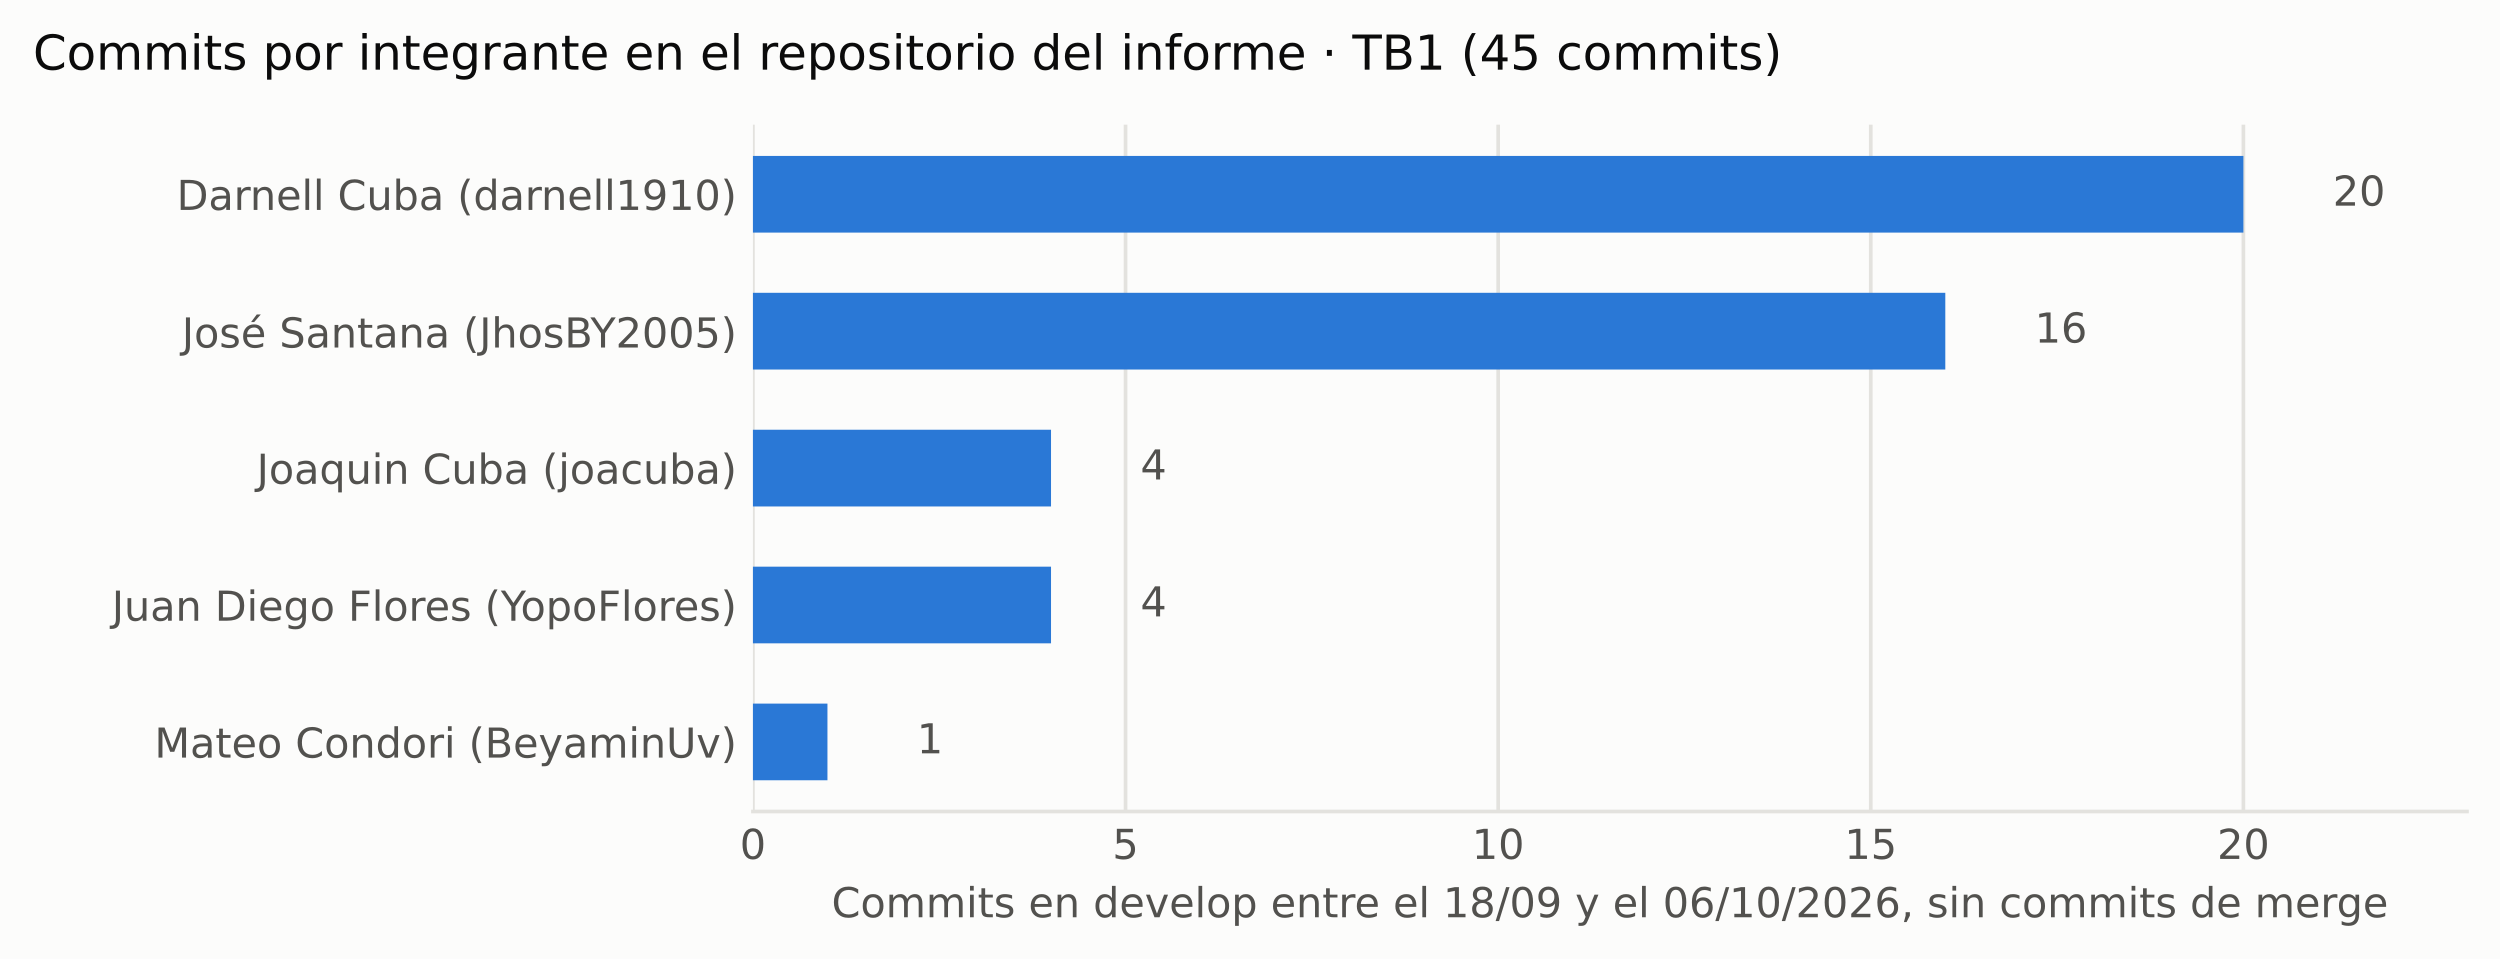
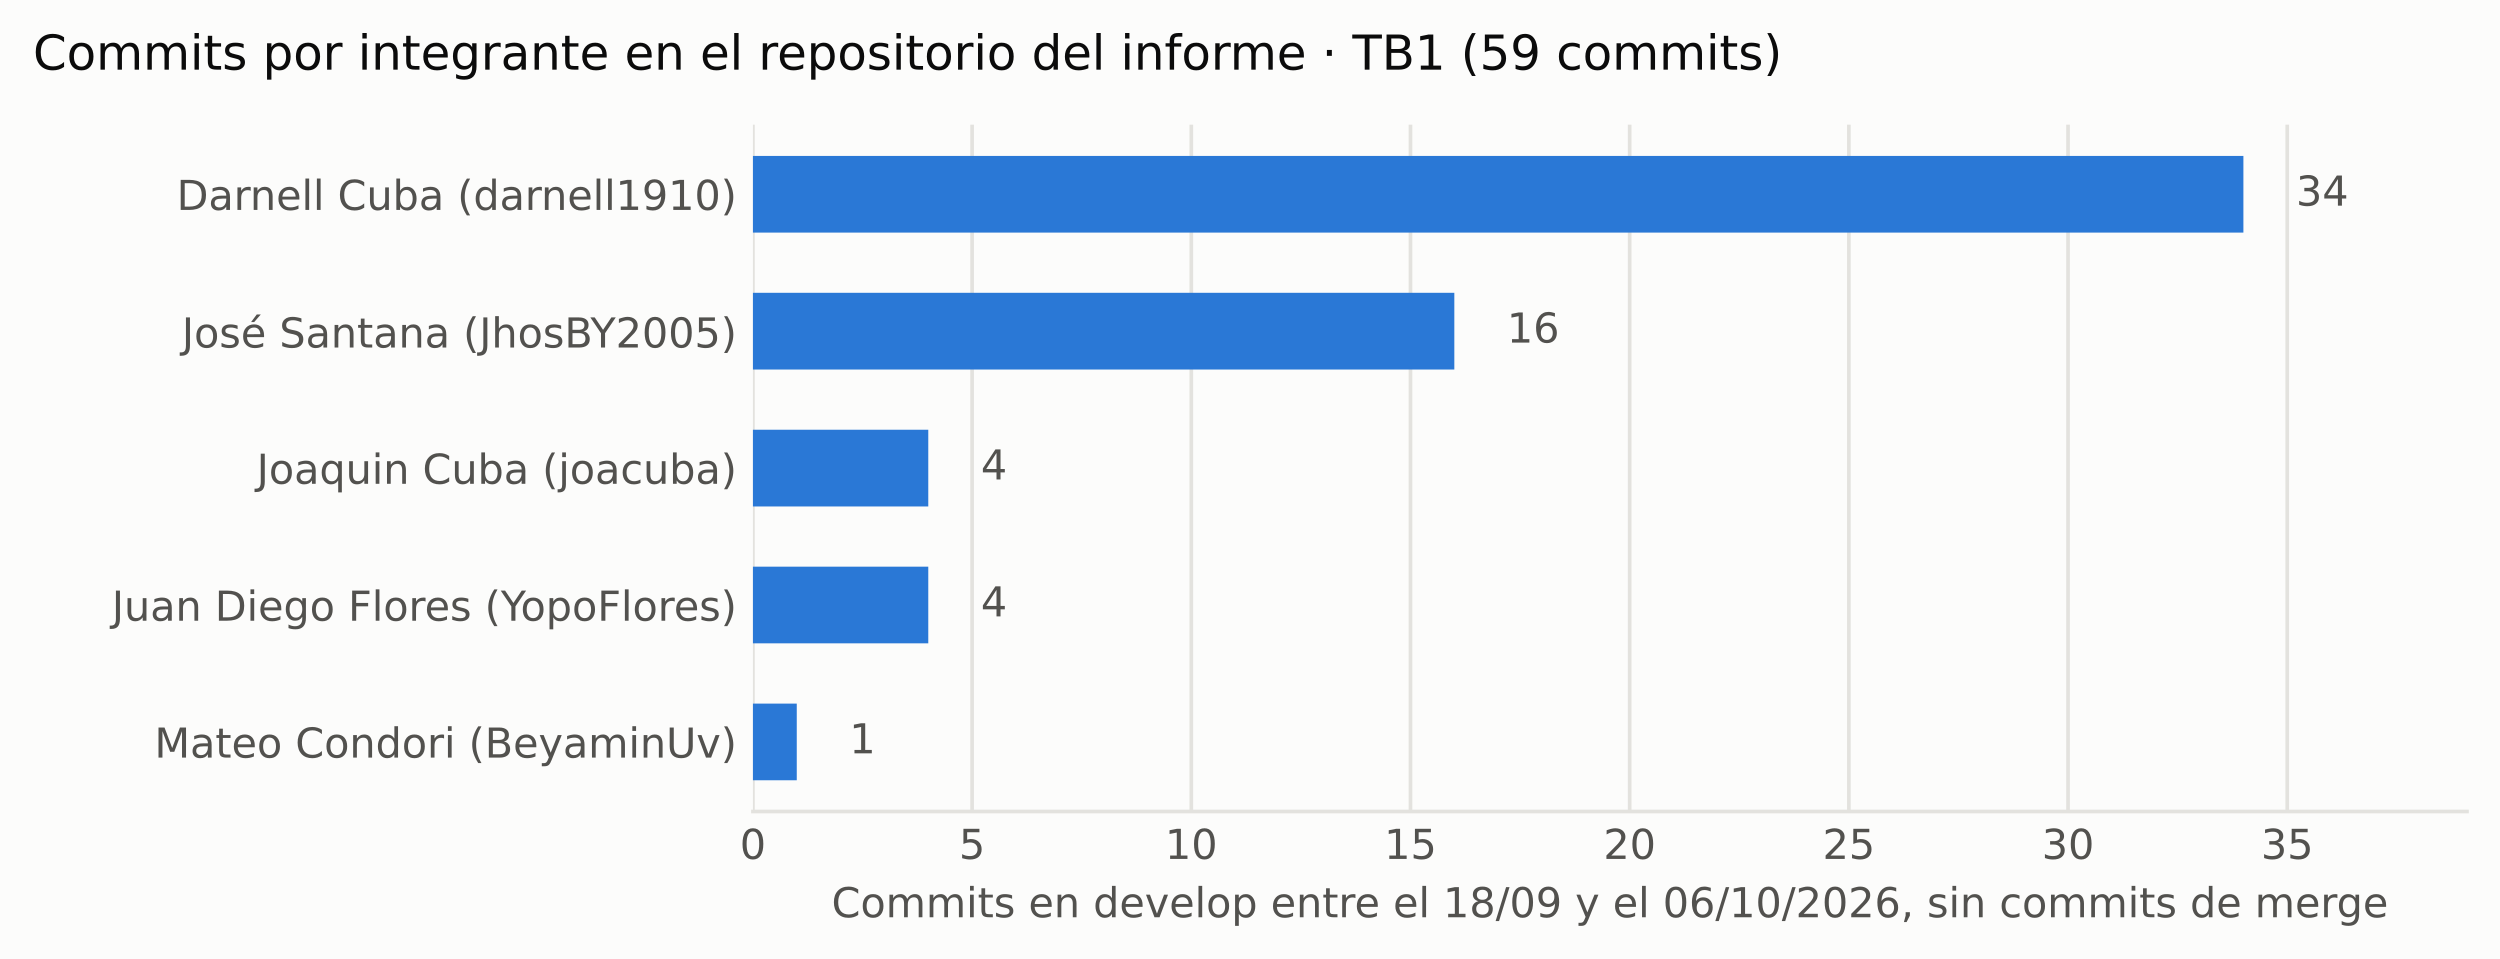
<svg xmlns="http://www.w3.org/2000/svg" width="544.912pt" height="208.999pt" viewBox="0 0 544.912 208.999" version="1.1">
  <defs>
    <style type="text/css">*{stroke-linejoin: round; stroke-linecap: butt}</style>
  </defs>
  <g id="figure_1">
    <g id="patch_1">
      <path d="M 0 208.999  L 544.912 208.999  L 544.912 0  L 0 0  z " style="fill: #fcfcfb" />
    </g>
    <g id="axes_1">
      <g id="patch_2">
        <path d="M 164.112 176.878  L 537.712 176.878  L 537.712 27.178  L 164.112 27.178  z " style="fill: #fcfcfb" />
      </g>
      <g id="matplotlib.axis_1">
        <g id="xtick_1">
          <g id="line2d_1">
-             <path d="M 164.112 176.878  L 164.112 27.178  " clip-path="url(#p810f4e8b91)" style="fill: none; stroke: #e3e2de; stroke-width: 0.8; stroke-linecap: square" />
+             <path d="M 164.112 176.878  L 164.112 27.178  " clip-path="url(#pb623a80105)" style="fill: none; stroke: #e3e2de; stroke-width: 0.8; stroke-linecap: square" />
          </g>
          <g id="line2d_2" />
          <g id="text_1">
            <text style="font-size: 9px; font-family: 'DejaVu Sans'; text-anchor: middle; fill: #52514e" x="164.112" y="187.217" transform="rotate(-0 164.112 187.217)">0</text>
          </g>
        </g>
        <g id="xtick_2">
          <g id="line2d_3">
-             <path d="M 245.329 176.878  L 245.329 27.178  " clip-path="url(#p810f4e8b91)" style="fill: none; stroke: #e3e2de; stroke-width: 0.8; stroke-linecap: square" />
+             <path d="M 211.887 176.878  L 211.887 27.178  " clip-path="url(#pb623a80105)" style="fill: none; stroke: #e3e2de; stroke-width: 0.8; stroke-linecap: square" />
          </g>
          <g id="line2d_4" />
          <g id="text_2">
-             <text style="font-size: 9px; font-family: 'DejaVu Sans'; text-anchor: middle; fill: #52514e" x="245.329" y="187.217" transform="rotate(-0 245.3294 187.217)">5</text>
+             <text style="font-size: 9px; font-family: 'DejaVu Sans'; text-anchor: middle; fill: #52514e" x="211.887" y="187.217" transform="rotate(-0 211.8869 187.217)">5</text>
          </g>
        </g>
        <g id="xtick_3">
          <g id="line2d_5">
-             <path d="M 326.547 176.878  L 326.547 27.178  " clip-path="url(#p810f4e8b91)" style="fill: none; stroke: #e3e2de; stroke-width: 0.8; stroke-linecap: square" />
+             <path d="M 259.662 176.878  L 259.662 27.178  " clip-path="url(#pb623a80105)" style="fill: none; stroke: #e3e2de; stroke-width: 0.8; stroke-linecap: square" />
          </g>
          <g id="line2d_6" />
          <g id="text_3">
-             <text style="font-size: 9px; font-family: 'DejaVu Sans'; text-anchor: middle; fill: #52514e" x="326.547" y="187.217" transform="rotate(-0 326.5468 187.217)">10</text>
+             <text style="font-size: 9px; font-family: 'DejaVu Sans'; text-anchor: middle; fill: #52514e" x="259.662" y="187.217" transform="rotate(-0 259.6619 187.217)">10</text>
          </g>
        </g>
        <g id="xtick_4">
          <g id="line2d_7">
-             <path d="M 407.764 176.878  L 407.764 27.178  " clip-path="url(#p810f4e8b91)" style="fill: none; stroke: #e3e2de; stroke-width: 0.8; stroke-linecap: square" />
+             <path d="M 307.437 176.878  L 307.437 27.178  " clip-path="url(#pb623a80105)" style="fill: none; stroke: #e3e2de; stroke-width: 0.8; stroke-linecap: square" />
          </g>
          <g id="line2d_8" />
          <g id="text_4">
-             <text style="font-size: 9px; font-family: 'DejaVu Sans'; text-anchor: middle; fill: #52514e" x="407.764" y="187.217" transform="rotate(-0 407.7642 187.217)">15</text>
+             <text style="font-size: 9px; font-family: 'DejaVu Sans'; text-anchor: middle; fill: #52514e" x="307.437" y="187.217" transform="rotate(-0 307.4368 187.217)">15</text>
          </g>
        </g>
        <g id="xtick_5">
          <g id="line2d_9">
-             <path d="M 488.982 176.878  L 488.982 27.178  " clip-path="url(#p810f4e8b91)" style="fill: none; stroke: #e3e2de; stroke-width: 0.8; stroke-linecap: square" />
+             <path d="M 355.212 176.878  L 355.212 27.178  " clip-path="url(#pb623a80105)" style="fill: none; stroke: #e3e2de; stroke-width: 0.8; stroke-linecap: square" />
          </g>
          <g id="line2d_10" />
          <g id="text_5">
-             <text style="font-size: 9px; font-family: 'DejaVu Sans'; text-anchor: middle; fill: #52514e" x="488.982" y="187.217" transform="rotate(-0 488.9816 187.217)">20</text>
+             <text style="font-size: 9px; font-family: 'DejaVu Sans'; text-anchor: middle; fill: #52514e" x="355.212" y="187.217" transform="rotate(-0 355.2117 187.217)">20</text>
          </g>
        </g>
-         <g id="text_6">
+         <g id="xtick_6">
+           <g id="line2d_11">
+             <path d="M 402.987 176.878  L 402.987 27.178  " clip-path="url(#pb623a80105)" style="fill: none; stroke: #e3e2de; stroke-width: 0.8; stroke-linecap: square" />
+           </g>
+           <g id="line2d_12" />
+           <g id="text_6">
+             <text style="font-size: 9px; font-family: 'DejaVu Sans'; text-anchor: middle; fill: #52514e" x="402.987" y="187.217" transform="rotate(-0 402.9867 187.217)">25</text>
+           </g>
+         </g>
+         <g id="xtick_7">
+           <g id="line2d_13">
+             <path d="M 450.762 176.878  L 450.762 27.178  " clip-path="url(#pb623a80105)" style="fill: none; stroke: #e3e2de; stroke-width: 0.8; stroke-linecap: square" />
+           </g>
+           <g id="line2d_14" />
+           <g id="text_7">
+             <text style="font-size: 9px; font-family: 'DejaVu Sans'; text-anchor: middle; fill: #52514e" x="450.762" y="187.217" transform="rotate(-0 450.7616 187.217)">30</text>
+           </g>
+         </g>
+         <g id="xtick_8">
+           <g id="line2d_15">
+             <path d="M 498.537 176.878  L 498.537 27.178  " clip-path="url(#pb623a80105)" style="fill: none; stroke: #e3e2de; stroke-width: 0.8; stroke-linecap: square" />
+           </g>
+           <g id="line2d_16" />
+           <g id="text_8">
+             <text style="font-size: 9px; font-family: 'DejaVu Sans'; text-anchor: middle; fill: #52514e" x="498.537" y="187.217" transform="rotate(-0 498.5366 187.217)">35</text>
+           </g>
+         </g>
+         <g id="text_9">
          <text style="font-size: 9px; font-family: 'DejaVu Sans'; text-anchor: middle; fill: #52514e" x="350.912" y="199.927" transform="rotate(-0 350.912 199.9273)">Commits en develop entre el 18/09 y el 06/10/2026, sin commits de merge</text>
        </g>
      </g>
      <g id="matplotlib.axis_2">
        <g id="ytick_1">
-           <g id="line2d_11" />
-           <g id="text_7">
+           <g id="line2d_17" />
+           <g id="text_10">
            <text style="font-size: 9px; font-family: 'DejaVu Sans'; text-anchor: end; fill: #52514e" x="160.612" y="165.137" transform="rotate(-0 160.612 165.1367)">Mateo Condori (BeyaminUv)</text>
          </g>
        </g>
        <g id="ytick_2">
-           <g id="line2d_12" />
-           <g id="text_8">
+           <g id="line2d_18" />
+           <g id="text_11">
            <text style="font-size: 9px; font-family: 'DejaVu Sans'; text-anchor: end; fill: #52514e" x="160.612" y="135.292" transform="rotate(-0 160.612 135.2922)">Juan Diego Flores (YopoFlores)</text>
          </g>
        </g>
        <g id="ytick_3">
-           <g id="line2d_13" />
-           <g id="text_9">
+           <g id="line2d_19" />
+           <g id="text_12">
            <text style="font-size: 9px; font-family: 'DejaVu Sans'; text-anchor: end; fill: #52514e" x="160.612" y="105.448" transform="rotate(-0 160.612 105.4477)">Joaquin Cuba (joacuba)</text>
          </g>
        </g>
        <g id="ytick_4">
-           <g id="line2d_14" />
-           <g id="text_10">
+           <g id="line2d_20" />
+           <g id="text_13">
            <text style="font-size: 9px; font-family: 'DejaVu Sans'; text-anchor: end; fill: #52514e" x="160.612" y="75.748" transform="rotate(-0 160.612 75.748)">José Santana (JhosBY2005)</text>
          </g>
        </g>
        <g id="ytick_5">
-           <g id="line2d_15" />
-           <g id="text_11">
+           <g id="line2d_21" />
+           <g id="text_14">
            <text style="font-size: 9px; font-family: 'DejaVu Sans'; text-anchor: end; fill: #52514e" x="160.612" y="45.759" transform="rotate(-0 160.612 45.75866)">Darnell Cuba (darnell1910)</text>
          </g>
        </g>
      </g>
      <g id="patch_3">
-         <path d="M 164.112 170.074  L 180.355 170.074  L 180.355 153.361  L 164.112 153.361  z " clip-path="url(#p810f4e8b91)" style="fill: #2a78d6" />
+         <path d="M 164.112 170.074  L 173.667 170.074  L 173.667 153.361  L 164.112 153.361  z " clip-path="url(#pb623a80105)" style="fill: #2a78d6" />
      </g>
      <g id="patch_4">
-         <path d="M 164.112 140.229  L 229.086 140.229  L 229.086 123.516  L 164.112 123.516  z " clip-path="url(#p810f4e8b91)" style="fill: #2a78d6" />
+         <path d="M 164.112 140.229  L 202.332 140.229  L 202.332 123.516  L 164.112 123.516  z " clip-path="url(#pb623a80105)" style="fill: #2a78d6" />
      </g>
      <g id="patch_5">
-         <path d="M 164.112 110.385  L 229.086 110.385  L 229.086 93.672  L 164.112 93.672  z " clip-path="url(#p810f4e8b91)" style="fill: #2a78d6" />
+         <path d="M 164.112 110.385  L 202.332 110.385  L 202.332 93.672  L 164.112 93.672  z " clip-path="url(#pb623a80105)" style="fill: #2a78d6" />
      </g>
      <g id="patch_6">
-         <path d="M 164.112 80.54  L 424.008 80.54  L 424.008 63.827  L 164.112 63.827  z " clip-path="url(#p810f4e8b91)" style="fill: #2a78d6" />
+         <path d="M 164.112 80.54  L 316.992 80.54  L 316.992 63.827  L 164.112 63.827  z " clip-path="url(#pb623a80105)" style="fill: #2a78d6" />
      </g>
      <g id="patch_7">
-         <path d="M 164.112 50.696  L 488.982 50.696  L 488.982 33.983  L 164.112 33.983  z " clip-path="url(#p810f4e8b91)" style="fill: #2a78d6" />
+         <path d="M 164.112 50.696  L 488.982 50.696  L 488.982 33.983  L 164.112 33.983  z " clip-path="url(#pb623a80105)" style="fill: #2a78d6" />
      </g>
      <g id="patch_8">
        <path d="M 164.112 176.878  L 537.712 176.878  " style="fill: none; stroke: #e3e2de; stroke-width: 0.8; stroke-linejoin: miter; stroke-linecap: square" />
      </g>
-       <g id="text_12">
-         <text style="font-size: 9px; font-family: 'DejaVu Sans'; text-anchor: start; fill: #52514e" x="199.848" y="164.201" transform="rotate(-0 199.8477 164.2008)">1</text>
-       </g>
-       <g id="text_13">
-         <text style="font-size: 9px; font-family: 'DejaVu Sans'; text-anchor: start; fill: #52514e" x="248.578" y="134.356" transform="rotate(-0 248.5781 134.3563)">4</text>
-       </g>
-       <g id="text_14">
-         <text style="font-size: 9px; font-family: 'DejaVu Sans'; text-anchor: start; fill: #52514e" x="248.578" y="104.512" transform="rotate(-0 248.5781 104.5118)">4</text>
-       </g>
      <g id="text_15">
-         <text style="font-size: 9px; font-family: 'DejaVu Sans'; text-anchor: start; fill: #52514e" x="443.5" y="74.667" transform="rotate(-0 443.4998 74.6673)">16</text>
+         <text style="font-size: 9px; font-family: 'DejaVu Sans'; text-anchor: start; fill: #52514e" x="185.133" y="164.201" transform="rotate(-0 185.133 164.2008)">1</text>
      </g>
      <g id="text_16">
-         <text style="font-size: 9px; font-family: 'DejaVu Sans'; text-anchor: start; fill: #52514e" x="508.474" y="44.823" transform="rotate(-0 508.4737 44.8228)">20</text>
+         <text style="font-size: 9px; font-family: 'DejaVu Sans'; text-anchor: start; fill: #52514e" x="213.798" y="134.356" transform="rotate(-0 213.7979 134.3563)">4</text>
      </g>
      <g id="text_17">
-         <text style="font-size: 10.5px; font-family: 'DejaVu Sans'; text-anchor: start; fill: #0b0b0b" x="7.2" y="15.178" transform="rotate(-0 7.2 15.17836)">Commits por integrante en el repositorio del informe · TB1 (45 commits)</text>
+         <text style="font-size: 9px; font-family: 'DejaVu Sans'; text-anchor: start; fill: #52514e" x="213.798" y="104.512" transform="rotate(-0 213.7979 104.5118)">4</text>
+       </g>
+       <g id="text_18">
+         <text style="font-size: 9px; font-family: 'DejaVu Sans'; text-anchor: start; fill: #52514e" x="328.458" y="74.667" transform="rotate(-0 328.4578 74.6673)">16</text>
+       </g>
+       <g id="text_19">
+         <text style="font-size: 9px; font-family: 'DejaVu Sans'; text-anchor: start; fill: #52514e" x="500.448" y="44.823" transform="rotate(-0 500.4475 44.8228)">34</text>
+       </g>
+       <g id="text_20">
+         <text style="font-size: 10.5px; font-family: 'DejaVu Sans'; text-anchor: start; fill: #0b0b0b" x="7.2" y="15.178" transform="rotate(-0 7.2 15.17836)">Commits por integrante en el repositorio del informe · TB1 (59 commits)</text>
      </g>
    </g>
  </g>
  <defs>
-     <clipPath id="p810f4e8b91">
+     <clipPath id="pb623a80105">
      <rect x="164.112" y="27.178" width="373.6" height="149.7" />
    </clipPath>
  </defs>
</svg>
